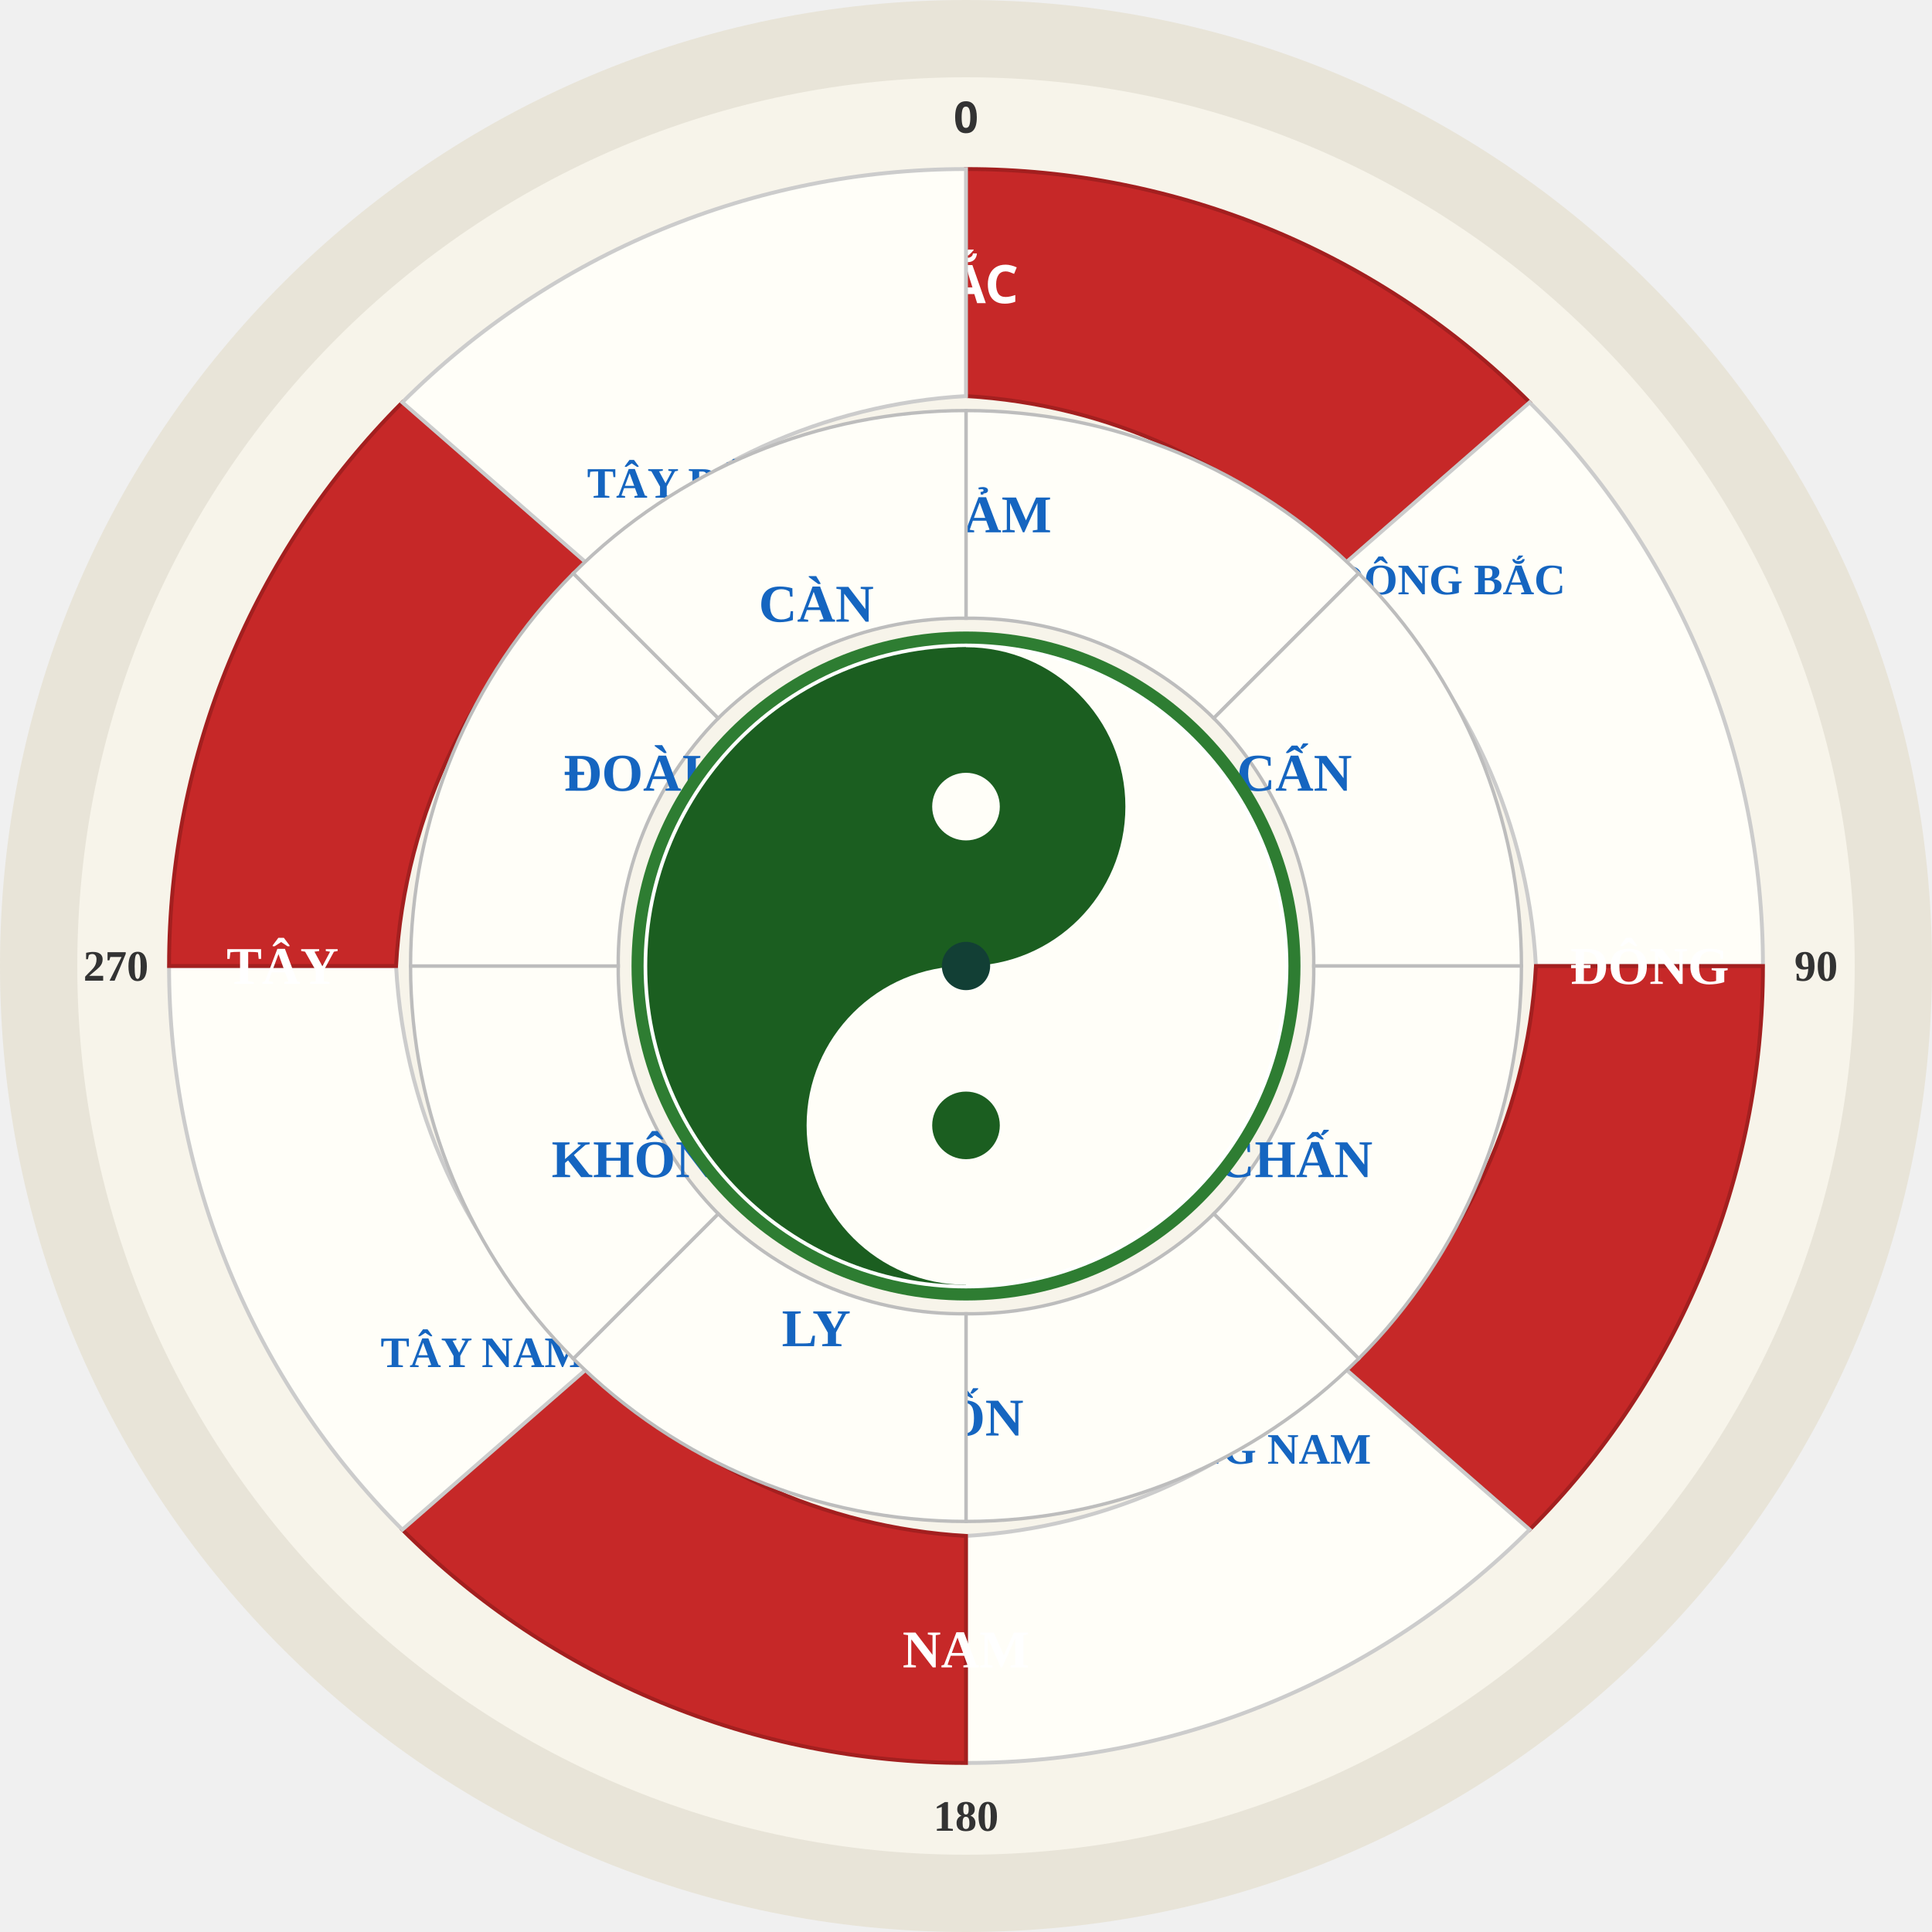
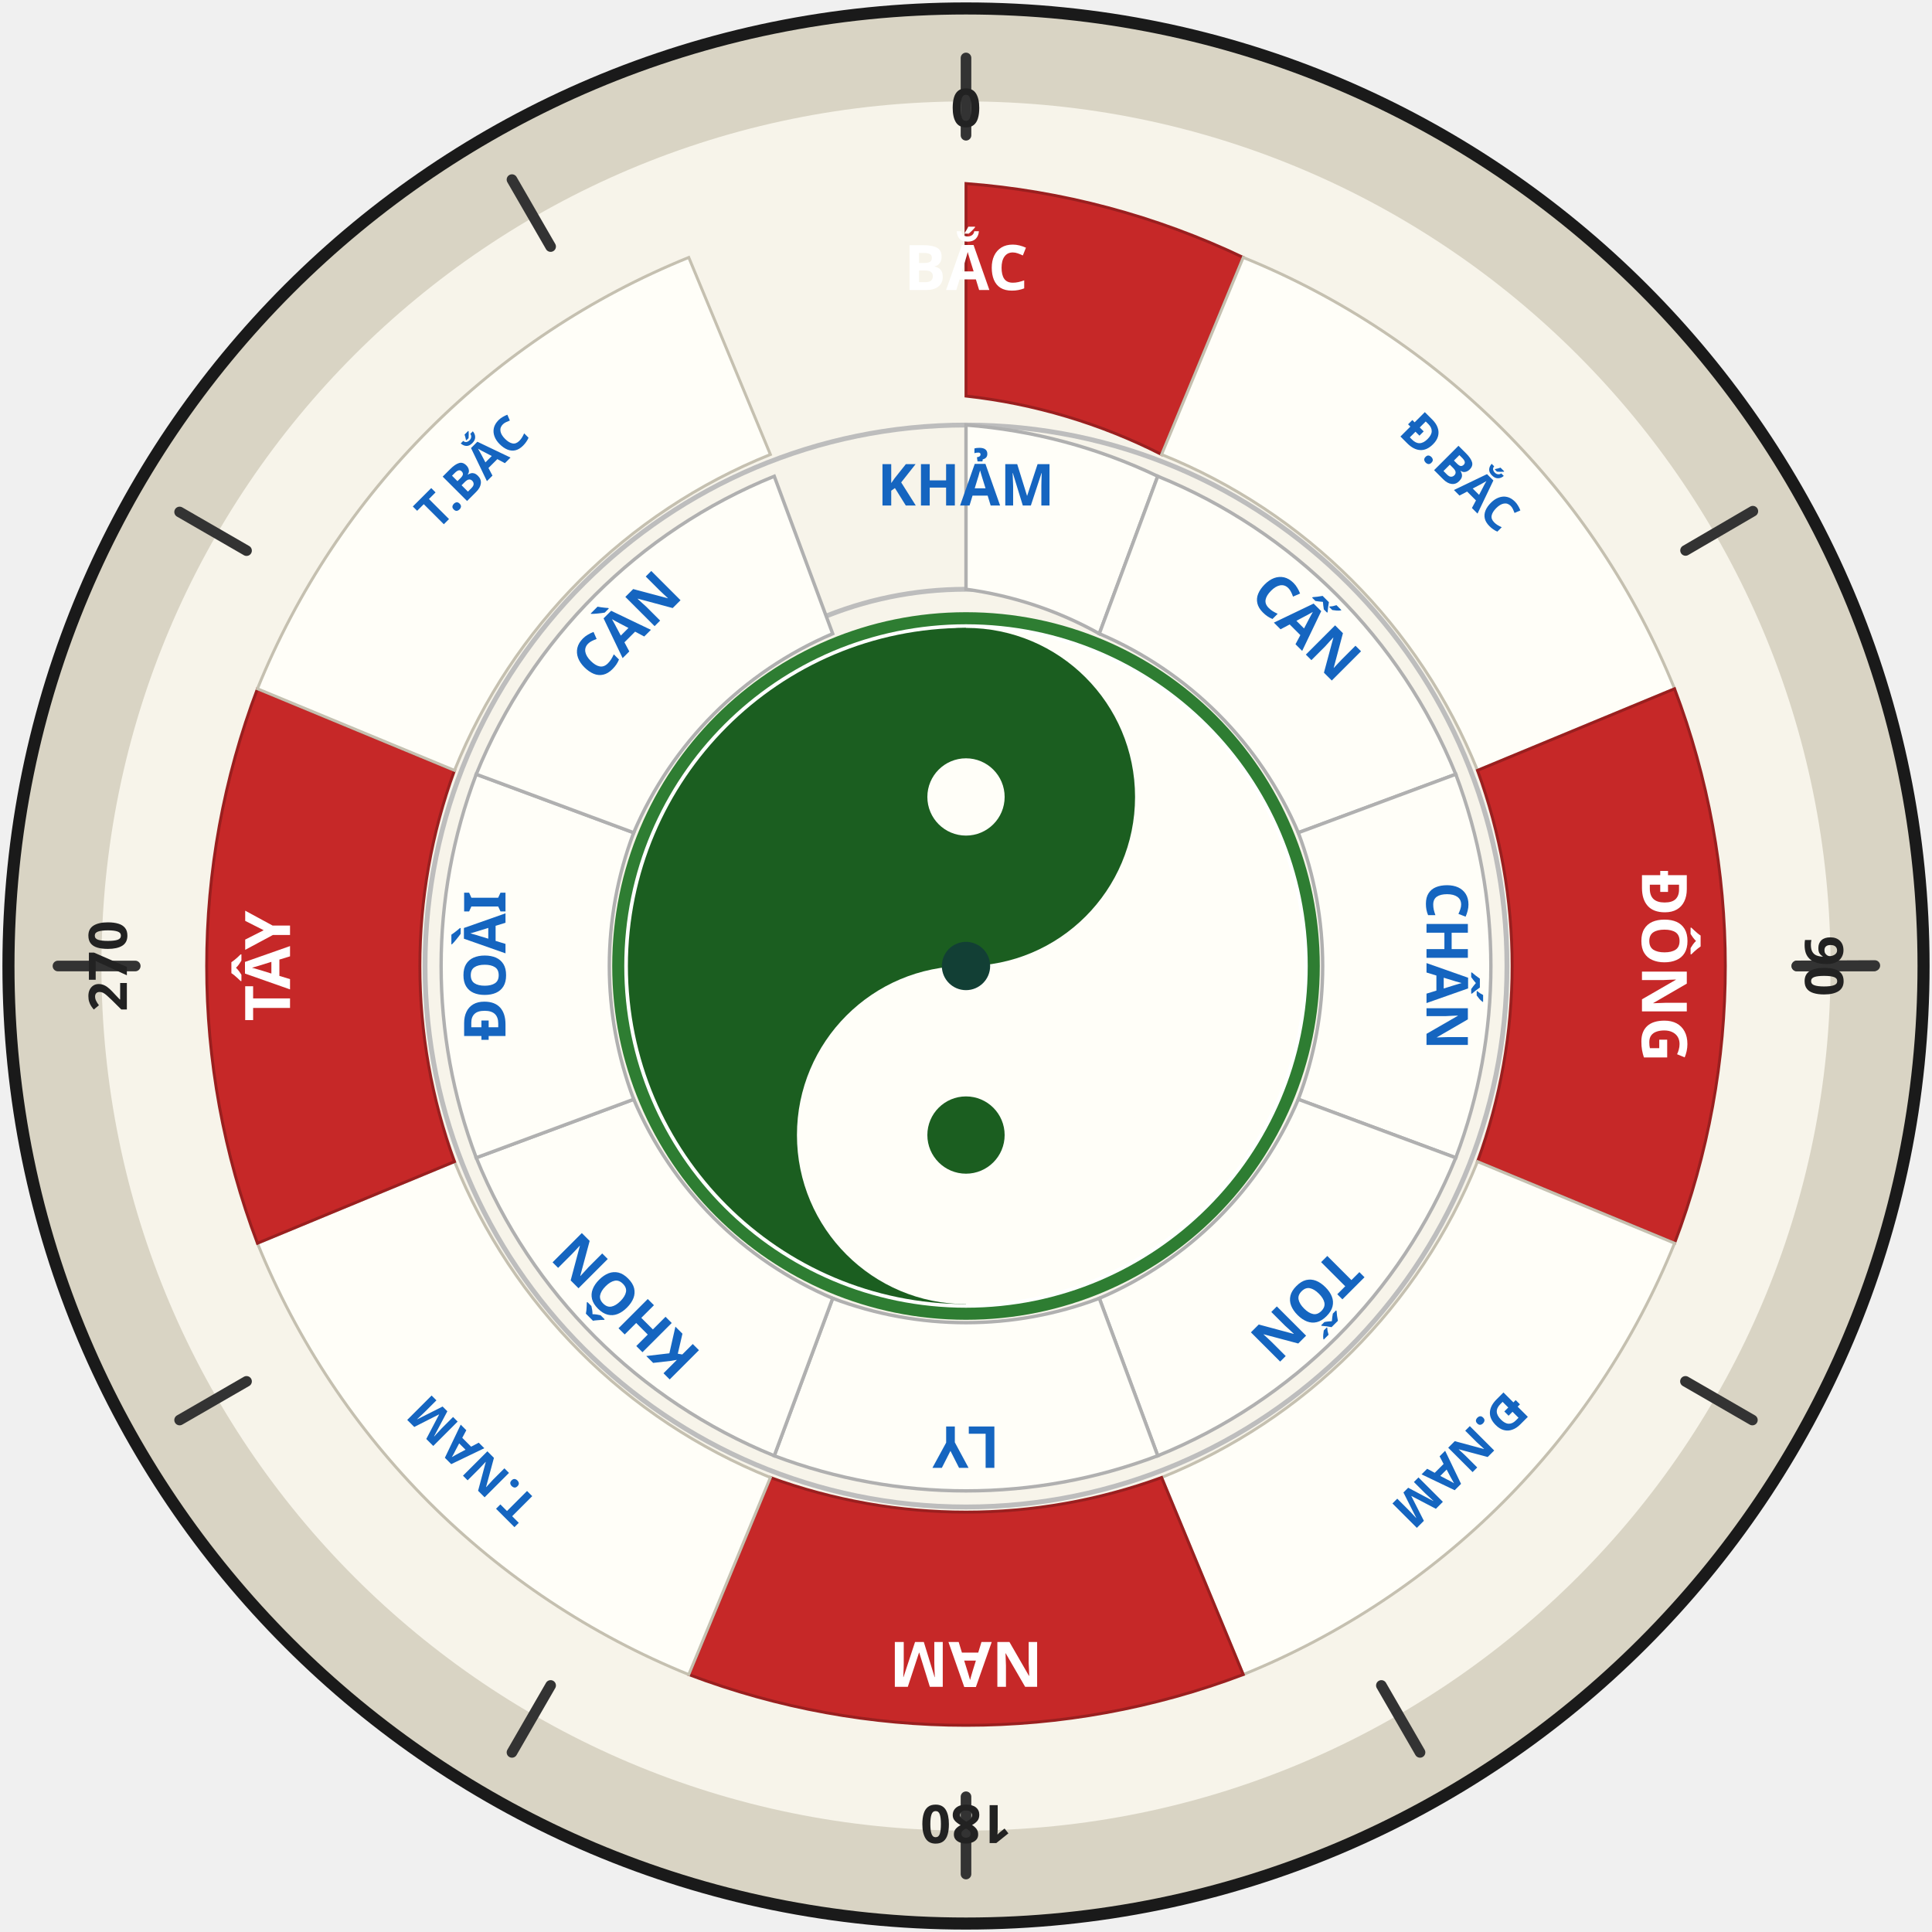
- <svg xmlns="http://www.w3.org/2000/svg" viewBox="0 0 400 400">
-   <circle cx="200" cy="200" r="198" fill="#f7f4ea" stroke="#222" stroke-width="2.5" />
-   <circle cx="200" cy="200" r="192" fill="none" stroke="#e8e4d8" stroke-width="16" />
-   <text x="200" y="24" text-anchor="middle" dominant-baseline="central" font-size="9" font-weight="700" fill="#333" font-family="system-ui,sans-serif">0</text>
-   <text x="376" y="200" text-anchor="middle" dominant-baseline="central" font-size="9" font-weight="700" fill="#333">90</text>
-   <text x="200" y="376" text-anchor="middle" dominant-baseline="central" font-size="9" font-weight="700" fill="#333">180</text>
-   <text x="24" y="200" text-anchor="middle" dominant-baseline="central" font-size="9" font-weight="700" fill="#333">270</text>
-   <path d="M200,35 A165,165 0 0 1 316.7,83.3 L277.6,117.4 A118,118 0 0 0 200,82 Z" fill="#c62828" stroke="#a31f1f" stroke-width="0.8" />
-   <text x="200" y="58.5" text-anchor="middle" dominant-baseline="central" font-size="11" font-weight="800" fill="#fff" font-family="system-ui,sans-serif">BẮC</text>
-   <path d="M316.7,83.3 A165,165 0 0 1 365,200 L318,200 A118,118 0 0 0 277.6,117.4 Z" fill="#fffef8" stroke="#ccc" stroke-width="0.8" />
-   <text x="300" y="120" text-anchor="middle" dominant-baseline="central" font-size="9" font-weight="800" fill="#1565c0">ĐÔNG BẮC</text>
-   <path d="M365,200 A165,165 0 0 1 316.7,316.7 L277.6,282.6 A118,118 0 0 0 318,200 Z" fill="#c62828" stroke="#a31f1f" stroke-width="0.8" />
-   <text x="341.5" y="200" text-anchor="middle" dominant-baseline="central" font-size="11" font-weight="800" fill="#fff">ĐÔNG</text>
-   <path d="M316.7,316.7 A165,165 0 0 1 200,365 L200,318 A118,118 0 0 0 277.6,282.6 Z" fill="#fffef8" stroke="#ccc" stroke-width="0.8" />
-   <text x="258.5" y="300" text-anchor="middle" dominant-baseline="central" font-size="9" font-weight="800" fill="#1565c0">ĐÔNG NAM</text>
-   <path d="M200,365 A165,165 0 0 1 83.3,316.7 L122.4,282.6 A118,118 0 0 0 200,318 Z" fill="#c62828" stroke="#a31f1f" stroke-width="0.8" />
-   <text x="200" y="341.5" text-anchor="middle" dominant-baseline="central" font-size="11" font-weight="800" fill="#fff">NAM</text>
-   <path d="M83.3,316.7 A165,165 0 0 1 35,200 L82,200 A118,118 0 0 0 122.4,282.6 Z" fill="#fffef8" stroke="#ccc" stroke-width="0.8" />
-   <text x="100" y="280" text-anchor="middle" dominant-baseline="central" font-size="9" font-weight="800" fill="#1565c0">TÂY NAM</text>
-   <path d="M35,200 A165,165 0 0 1 83.3,83.3 L122.4,117.4 A118,118 0 0 0 82,200 Z" fill="#c62828" stroke="#a31f1f" stroke-width="0.8" />
-   <text x="58.5" y="200" text-anchor="middle" dominant-baseline="central" font-size="11" font-weight="800" fill="#fff">TÂY</text>
-   <path d="M83.3,83.3 A165,165 0 0 1 200,35 L200,82 A118,118 0 0 0 122.4,117.4 Z" fill="#fffef8" stroke="#ccc" stroke-width="0.8" />
-   <text x="141.5" y="100" text-anchor="middle" dominant-baseline="central" font-size="9" font-weight="800" fill="#1565c0">TÂY BẮC</text>
-   <path d="M200,85 A115,115 0 0 1 281.3,118.7 L251.3,148.7 A72,72 0 0 0 200,128 Z" fill="#fffef8" stroke="#bdbdbd" stroke-width="0.7" />
-   <text x="200" y="106.5" text-anchor="middle" dominant-baseline="central" font-size="11" font-weight="800" fill="#1565c0">KHẢM</text>
-   <path d="M281.3,118.7 A115,115 0 0 1 315,200 L272,200 A72,72 0 0 0 251.3,148.7 Z" fill="#fffef8" stroke="#bdbdbd" stroke-width="0.7" />
-   <text x="268" y="160" text-anchor="middle" dominant-baseline="central" font-size="11" font-weight="800" fill="#1565c0">CẤN</text>
-   <path d="M315,200 A115,115 0 0 1 281.3,281.3 L251.3,251.3 A72,72 0 0 0 272,200 Z" fill="#fffef8" stroke="#bdbdbd" stroke-width="0.7" />
-   <text x="268" y="240" text-anchor="middle" dominant-baseline="central" font-size="11" font-weight="800" fill="#1565c0">CHẤN</text>
-   <path d="M281.3,281.3 A115,115 0 0 1 200,315 L200,272 A72,72 0 0 0 251.3,251.3 Z" fill="#fffef8" stroke="#bdbdbd" stroke-width="0.7" />
-   <text x="200" y="293.5" text-anchor="middle" dominant-baseline="central" font-size="11" font-weight="800" fill="#1565c0">TỐN</text>
-   <path d="M200,315 A115,115 0 0 1 118.7,281.3 L148.7,251.3 A72,72 0 0 0 200,272 Z" fill="#fffef8" stroke="#bdbdbd" stroke-width="0.7" />
-   <text x="169" y="275" text-anchor="middle" dominant-baseline="central" font-size="11" font-weight="800" fill="#1565c0">LY</text>
-   <path d="M118.7,281.3 A115,115 0 0 1 85,200 L128,200 A72,72 0 0 0 148.7,251.3 Z" fill="#fffef8" stroke="#bdbdbd" stroke-width="0.7" />
-   <text x="131" y="240" text-anchor="middle" dominant-baseline="central" font-size="11" font-weight="800" fill="#1565c0">KHÔN</text>
-   <path d="M85,200 A115,115 0 0 1 118.7,118.7 L148.7,148.7 A72,72 0 0 0 128,200 Z" fill="#fffef8" stroke="#bdbdbd" stroke-width="0.7" />
-   <text x="131" y="160" text-anchor="middle" dominant-baseline="central" font-size="11" font-weight="800" fill="#1565c0">ĐOÀI</text>
-   <path d="M118.7,118.7 A115,115 0 0 1 200,85 L200,128 A72,72 0 0 0 148.7,148.7 Z" fill="#fffef8" stroke="#bdbdbd" stroke-width="0.7" />
-   <text x="169" y="125" text-anchor="middle" dominant-baseline="central" font-size="11" font-weight="800" fill="#1565c0">CÀN</text>
-   <circle cx="200" cy="200" r="68" fill="#fff" stroke="#2e7d32" stroke-width="2.5" />
+ <svg xmlns="http://www.w3.org/2000/svg" viewBox="0 0 400 400" width="400" height="400">
+   <circle cx="200" cy="200" r="198" fill="#f7f4ea" stroke="#1a1a1a" stroke-width="3" />
+   <circle cx="200" cy="200" r="188" fill="none" stroke="#d9d4c4" stroke-width="18" />
+   <g stroke="#333" stroke-linecap="round">
+     <line x1="200" y1="12" x2="200" y2="28" stroke-width="2.2" />
+     <line x1="294" y1="37" x2="286" y2="51" stroke-width="2.2" transform="rotate(30 200 200)" />
+     <line x1="294" y1="37" x2="286" y2="51" stroke-width="2.2" transform="rotate(60 200 200)" />
+     <line x1="200" y1="12" x2="200" y2="28" stroke-width="2.2" transform="rotate(90 200 200)" />
+     <line x1="200" y1="12" x2="200" y2="28" stroke-width="2.2" transform="rotate(120 200 200)" />
+     <line x1="200" y1="12" x2="200" y2="28" stroke-width="2.2" transform="rotate(150 200 200)" />
+     <line x1="200" y1="12" x2="200" y2="28" stroke-width="2.2" transform="rotate(180 200 200)" />
+     <line x1="200" y1="12" x2="200" y2="28" stroke-width="2.2" transform="rotate(210 200 200)" />
+     <line x1="200" y1="12" x2="200" y2="28" stroke-width="2.2" transform="rotate(240 200 200)" />
+     <line x1="200" y1="12" x2="200" y2="28" stroke-width="2.2" transform="rotate(270 200 200)" />
+     <line x1="200" y1="12" x2="200" y2="28" stroke-width="2.2" transform="rotate(300 200 200)" />
+     <line x1="200" y1="12" x2="200" y2="28" stroke-width="2.2" transform="rotate(330 200 200)" />
+   </g>
+   <g fill="#222" font-family="system-ui,sans-serif" font-size="11" font-weight="700" text-anchor="middle" dominant-baseline="central">
+     <text x="200" y="22">0</text>
+     <text transform="rotate(90 200 200)" x="200" y="22">90</text>
+     <text transform="rotate(180 200 200)" x="200" y="22">180</text>
+     <text transform="rotate(270 200 200)" x="200" y="22">270</text>
+   </g>
+   <path d="M200,38 A162,162 0 0 1 257.4,53.3 L240.5,94.1 A118,118 0 0 0 200,82 Z" fill="#c62828" stroke="#9a1f1f" stroke-width="0.6" />
+   <path d="M257.4,53.3 A162,162 0 0 1 346.7,142.6 L305.9,159.5 A118,118 0 0 0 240.5,94.1 Z" fill="#fffef8" stroke="#c5c0b0" stroke-width="0.6" />
+   <path d="M346.7,142.6 A162,162 0 0 1 346.7,257.4 L305.9,240.5 A118,118 0 0 0 305.9,159.5 Z" fill="#c62828" stroke="#9a1f1f" stroke-width="0.6" />
+   <path d="M346.7,257.4 A162,162 0 0 1 257.4,346.7 L240.5,305.9 A118,118 0 0 0 305.9,240.5 Z" fill="#fffef8" stroke="#c5c0b0" stroke-width="0.6" />
+   <path d="M257.4,346.7 A162,162 0 0 1 142.6,346.7 L159.5,305.9 A118,118 0 0 0 240.5,305.9 Z" fill="#c62828" stroke="#9a1f1f" stroke-width="0.6" />
+   <path d="M142.6,346.7 A162,162 0 0 1 53.3,257.4 L94.1,240.5 A118,118 0 0 0 159.5,305.9 Z" fill="#fffef8" stroke="#c5c0b0" stroke-width="0.6" />
+   <path d="M53.3,257.4 A162,162 0 0 1 53.3,142.6 L94.1,159.5 A118,118 0 0 0 94.1,240.5 Z" fill="#c62828" stroke="#9a1f1f" stroke-width="0.6" />
+   <path d="M53.3,142.6 A162,162 0 0 1 142.6,53.3 L159.5,94.1 A118,118 0 0 0 94.1,159.5 Z" fill="#fffef8" stroke="#c5c0b0" stroke-width="0.6" />
+   <g font-family="system-ui,sans-serif" font-weight="800" text-anchor="middle" dominant-baseline="central">
+     <text x="200" y="55" fill="#fff" font-size="13">BẮC</text>
+     <text transform="rotate(45 200 200)" x="200" y="55" fill="#1565c0" font-size="10">Đ.BẮC</text>
+     <text transform="rotate(90 200 200)" x="200" y="55" fill="#fff" font-size="13">ĐÔNG</text>
+     <text transform="rotate(135 200 200)" x="200" y="55" fill="#1565c0" font-size="10">Đ.NAM</text>
+     <text transform="rotate(180 200 200)" x="200" y="55" fill="#fff" font-size="13">NAM</text>
+     <text transform="rotate(225 200 200)" x="200" y="55" fill="#1565c0" font-size="10">T.NAM</text>
+     <text transform="rotate(270 200 200)" x="200" y="55" fill="#fff" font-size="13">TÂY</text>
+     <text transform="rotate(315 200 200)" x="200" y="55" fill="#1565c0" font-size="10">T.BẮC</text>
+   </g>
+   <circle cx="200" cy="200" r="112" fill="none" stroke="#bdbdbd" stroke-width="1" />
+   <circle cx="200" cy="200" r="78" fill="none" stroke="#bdbdbd" stroke-width="1" />
+   <g fill="#fffef8" stroke="#b0b0b0" stroke-width="0.7">
+     <path d="M200,88 A112,112 0 0 1 239.7,98.6 L227.6,131.2 A78,78 0 0 0 200,122 Z" />
+     <path d="M239.7,98.6 A112,112 0 0 1 301.4,160.3 L268.8,172.4 A78,78 0 0 0 227.6,131.2 Z" />
+     <path d="M301.4,160.3 A112,112 0 0 1 301.4,239.7 L268.8,227.6 A78,78 0 0 0 268.8,172.4 Z" />
+     <path d="M301.4,239.7 A112,112 0 0 1 239.7,301.4 L227.6,268.8 A78,78 0 0 0 268.8,227.6 Z" />
+     <path d="M239.7,301.4 A112,112 0 0 1 160.3,301.4 L172.4,268.8 A78,78 0 0 0 227.6,268.8 Z" />
+     <path d="M160.3,301.4 A112,112 0 0 1 98.6,239.7 L131.2,227.6 A78,78 0 0 0 172.4,268.8 Z" />
+     <path d="M98.6,239.7 A112,112 0 0 1 98.6,160.3 L131.2,172.4 A78,78 0 0 0 131.2,227.6 Z" />
+     <path d="M98.6,160.3 A112,112 0 0 1 160.3,98.6 L172.4,131.2 A78,78 0 0 0 131.2,172.4 Z" />
+   </g>
+   <g font-family="system-ui,sans-serif" font-weight="800" font-size="12" fill="#1565c0" text-anchor="middle" dominant-baseline="central">
+     <text x="200" y="100">KHẢM</text>
+     <text transform="rotate(45 200 200)" x="200" y="100">CẤN</text>
+     <text transform="rotate(90 200 200)" x="200" y="100">CHẤN</text>
+     <text transform="rotate(135 200 200)" x="200" y="100">TỐN</text>
+     <text transform="rotate(180 200 200)" x="200" y="100">LY</text>
+     <text transform="rotate(225 200 200)" x="200" y="100">KHÔN</text>
+     <text transform="rotate(270 200 200)" x="200" y="100">ĐOÀI</text>
+     <text transform="rotate(315 200 200)" x="200" y="100">CÀN</text>
+   </g>
+   <circle cx="200" cy="200" r="72" fill="#fff" stroke="#2e7d32" stroke-width="2.5" />
  <defs>
    <clipPath id="yy">
-       <circle cx="200" cy="200" r="66" />
+       <circle cx="200" cy="200" r="70" />
    </clipPath>
  </defs>
  <g clip-path="url(#yy)">
-     <rect x="134" y="134" width="66" height="132" fill="#1b5e20" />
-     <rect x="200" y="134" width="66" height="132" fill="#fffef8" />
-     <circle cx="200" cy="167" r="33" fill="#1b5e20" />
-     <circle cx="200" cy="233" r="33" fill="#fffef8" />
-     <circle cx="200" cy="167" r="7" fill="#fffef8" />
-     <circle cx="200" cy="233" r="7" fill="#1b5e20" />
+     <rect x="130" y="130" width="70" height="140" fill="#1b5e20" />
+     <rect x="200" y="130" width="70" height="140" fill="#fffef8" />
+     <circle cx="200" cy="165" r="35" fill="#1b5e20" />
+     <circle cx="200" cy="235" r="35" fill="#fffef8" />
+     <circle cx="200" cy="165" r="8" fill="#fffef8" />
+     <circle cx="200" cy="235" r="8" fill="#1b5e20" />
  </g>
  <circle cx="200" cy="200" r="5" fill="#123f35" />
</svg>
